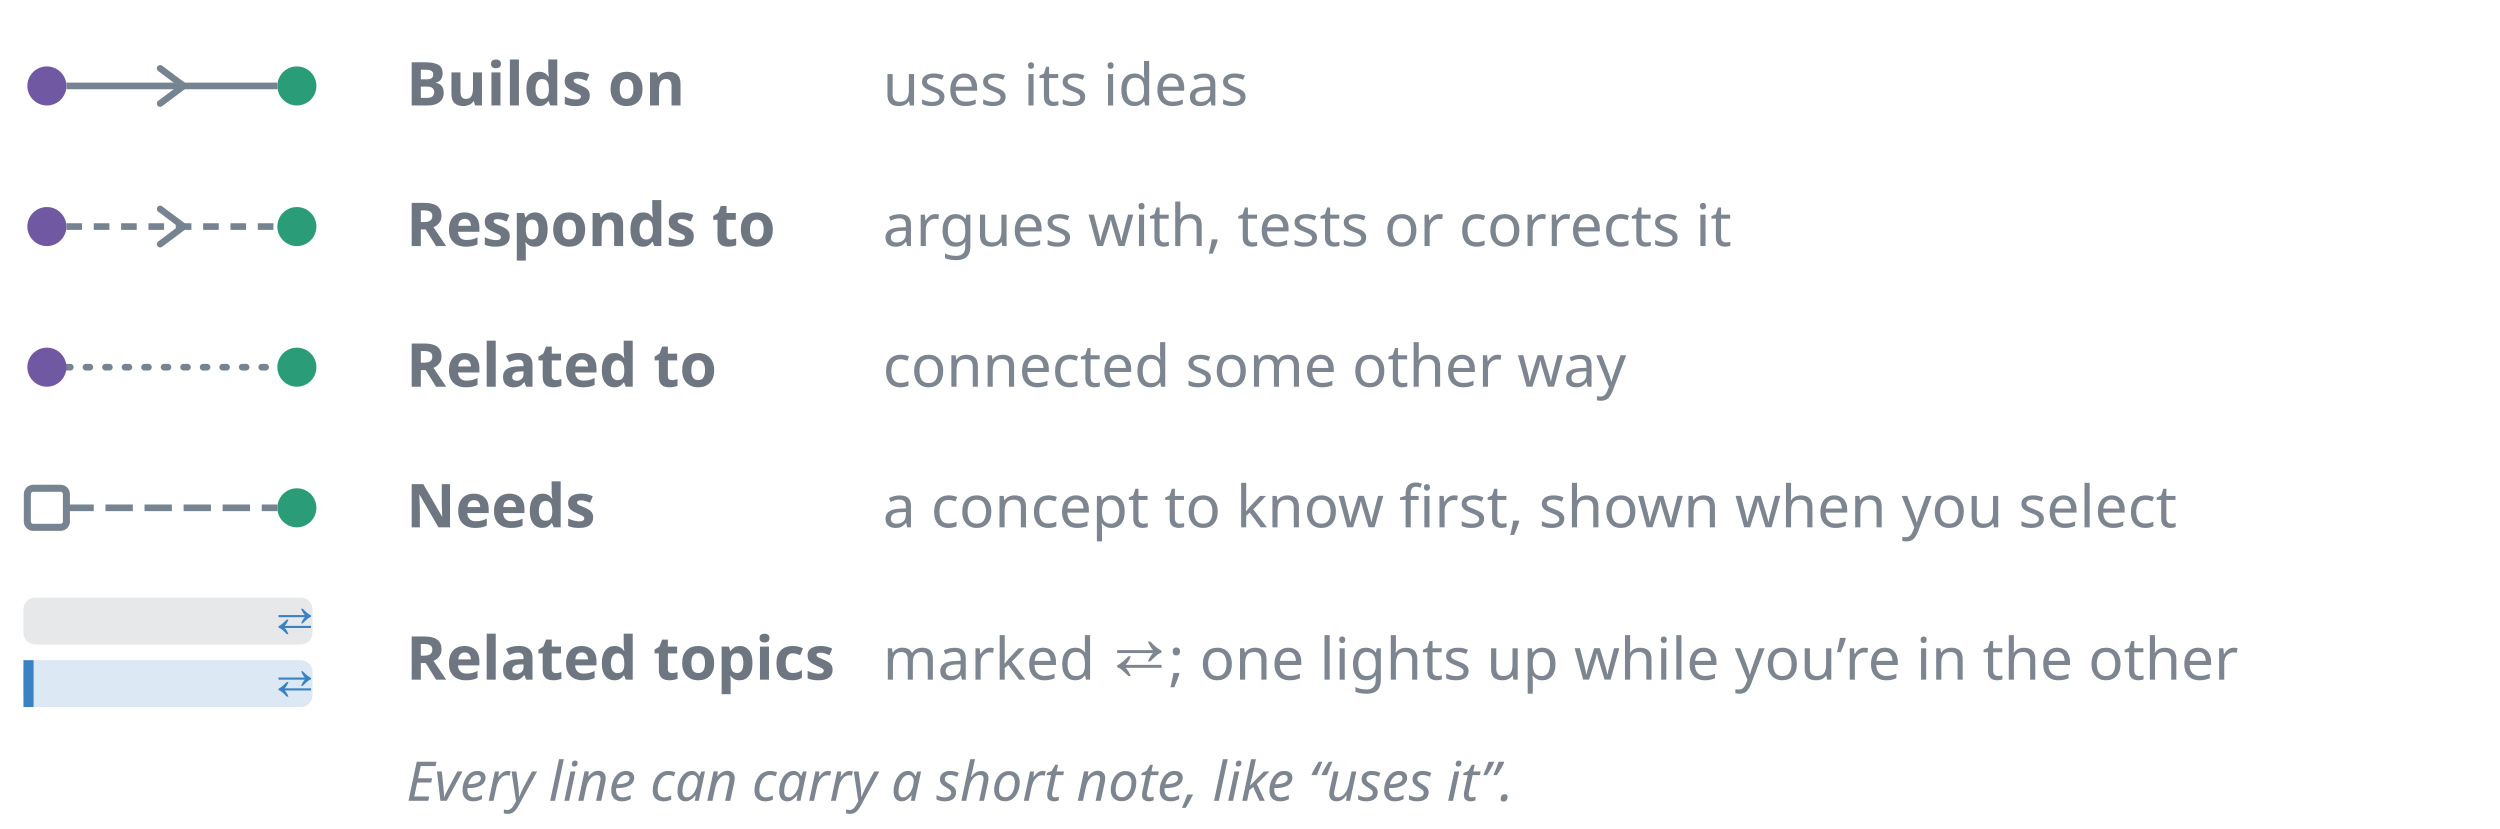
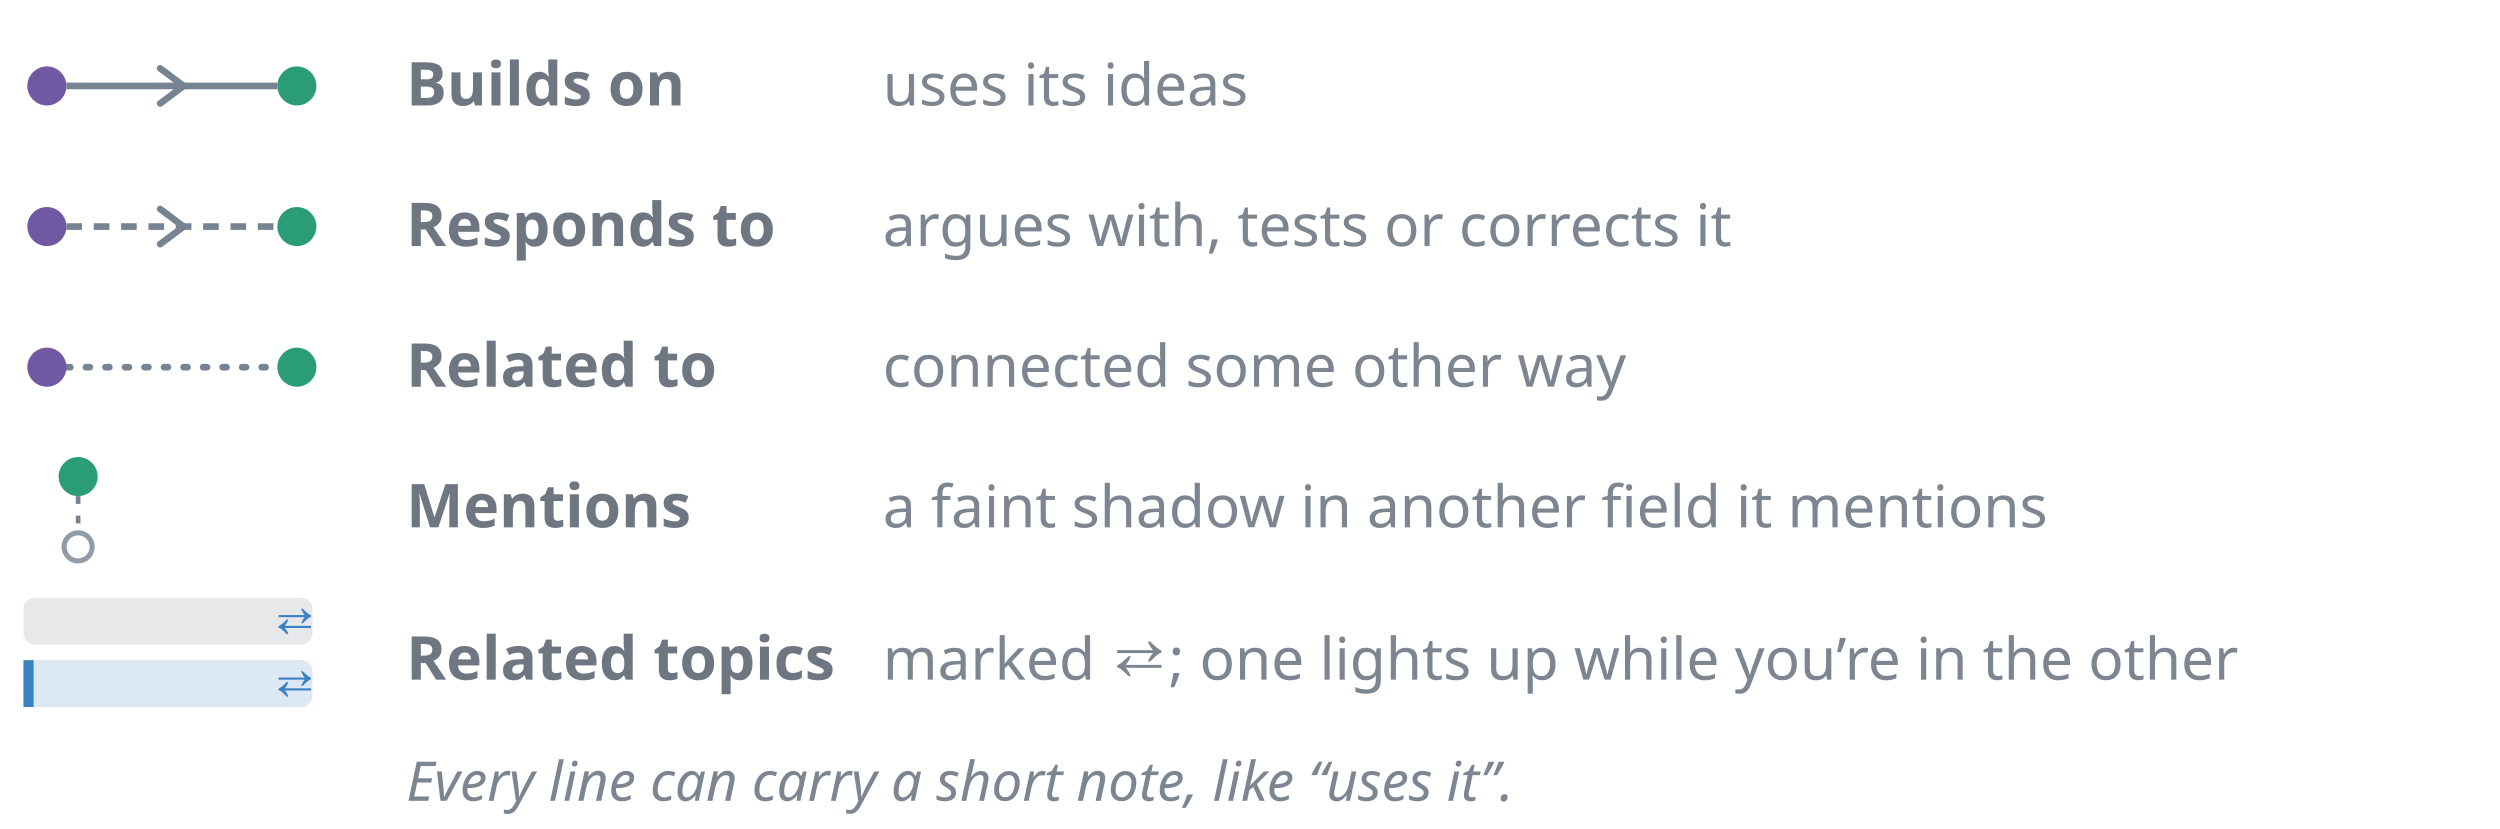
- <svg xmlns="http://www.w3.org/2000/svg" width="640" height="212" viewBox="0 0 640 212" role="img" aria-label="Builds on: a solid line, it uses the other paper's ideas; arrows point to the later paper. Responds to: a dashed line, it argues with, tests or corrects it. Related to: a dotted line, connected some other way. Needs: long dashes from a square, a concept to know first, shown when you select the paper. Related topics: marked with a two-way arrow, and one lights up while you are in the other. Every line can carry a short note.">
+ <svg xmlns="http://www.w3.org/2000/svg" width="640" height="212" viewBox="0 0 640 212" role="img" aria-label="Builds on: a solid line, it uses the other paper's ideas; arrows point to the later paper. Responds to: a dashed line, it argues with, tests or corrects it. Related to: a dotted line, connected some other way. Mentions: a faint shadow of the dot in another field's row. Related topics: marked with a two-way arrow, and one lights up while you are in the other. Every line can carry a short note.">
  <style>
    .t{font:600 15.5px -apple-system,BlinkMacSystemFont,"Segoe UI","Noto Sans",Helvetica,Arial,sans-serif;fill:#6e7781}
    .c{font:400 15px -apple-system,BlinkMacSystemFont,"Segoe UI","Noto Sans",Helvetica,Arial,sans-serif;fill:#7d8590}
    .n{font:italic 400 14px -apple-system,BlinkMacSystemFont,"Segoe UI","Noto Sans",Helvetica,Arial,sans-serif;fill:#7d8590}
    .l{fill:none;stroke:#768390;stroke-width:1.7}
  </style>
  <path class="l" d="M17 22H71" />
  <path d="M41 17.5L47 22L41 26.5" fill="none" stroke="#768390" stroke-width="1.7" stroke-linecap="round" stroke-linejoin="round" />
  <circle cx="12" cy="22" r="5" fill="#7058A3" />
  <circle cx="76" cy="22" r="5" fill="#2A9D78" />
  <text class="t" x="104" y="27">Builds on</text>
  <text class="c" x="226" y="27">uses its ideas</text>
  <path class="l" d="M17 58H71" stroke-dasharray="4 3" />
  <path d="M41 53.5L47 58L41 62.5" fill="none" stroke="#768390" stroke-width="1.7" stroke-linecap="round" stroke-linejoin="round" />
  <circle cx="12" cy="58" r="5" fill="#7058A3" />
  <circle cx="76" cy="58" r="5" fill="#2A9D78" />
  <text class="t" x="104" y="63">Responds to</text>
  <text class="c" x="226" y="63">argues with, tests or corrects it</text>
  <path class="l" d="M17 94H71" stroke-dasharray="1 4" stroke-linecap="round" stroke-width="2" />
  <circle cx="12" cy="94" r="5" fill="#7058A3" />
  <circle cx="76" cy="94" r="5" fill="#2A9D78" />
  <text class="t" x="104" y="99">Related to</text>
  <text class="c" x="226" y="99">connected some other way</text>
-   <path class="l" d="M17 130H71" stroke-dasharray="7 3" stroke-width="1.4" />
-   <rect x="7" y="125" width="10" height="10" rx="1.5" fill="none" stroke="#768390" stroke-width="1.8" />
-   <circle cx="76" cy="130" r="5" fill="#2A9D78" />
-   <text class="t" x="104" y="135">Needs</text>
-   <text class="c" x="226" y="135">a concept to know first, shown when you select</text>
+   <circle cx="20" cy="122" r="5" fill="#2A9D78" />
+   <path d="M20 127V136" stroke="#768390" stroke-width="1.2" stroke-dasharray="2 3" />
+   <circle cx="20" cy="140" r="3.6" fill="none" stroke="#768390" stroke-width="1.3" opacity=".8" />
+   <text class="t" x="104" y="135">Mentions</text>
+   <text class="c" x="226" y="135">a faint shadow in another field it mentions</text>
  <rect x="6" y="153" width="74" height="12" rx="3" fill="#8b949e" opacity=".22" />
  <text x="70" y="163" font-size="11" fill="#3B82C4" font-family="-apple-system,BlinkMacSystemFont,'Segoe UI',Helvetica,Arial,sans-serif">⇄</text>
  <rect x="6" y="169" width="74" height="12" rx="3" fill="#3B82C4" opacity=".18" />
  <rect x="6" y="169" width="2.6" height="12" fill="#3B82C4" />
  <text x="70" y="179" font-size="11" fill="#3B82C4" font-family="-apple-system,BlinkMacSystemFont,'Segoe UI',Helvetica,Arial,sans-serif">⇄</text>
  <text class="t" x="104" y="174">Related topics</text>
  <text class="c" x="226" y="174">marked ⇄; one lights up while you’re in the other</text>
  <text class="n" x="104" y="205">Every line can carry a short note, like “uses it”.</text>
</svg>
